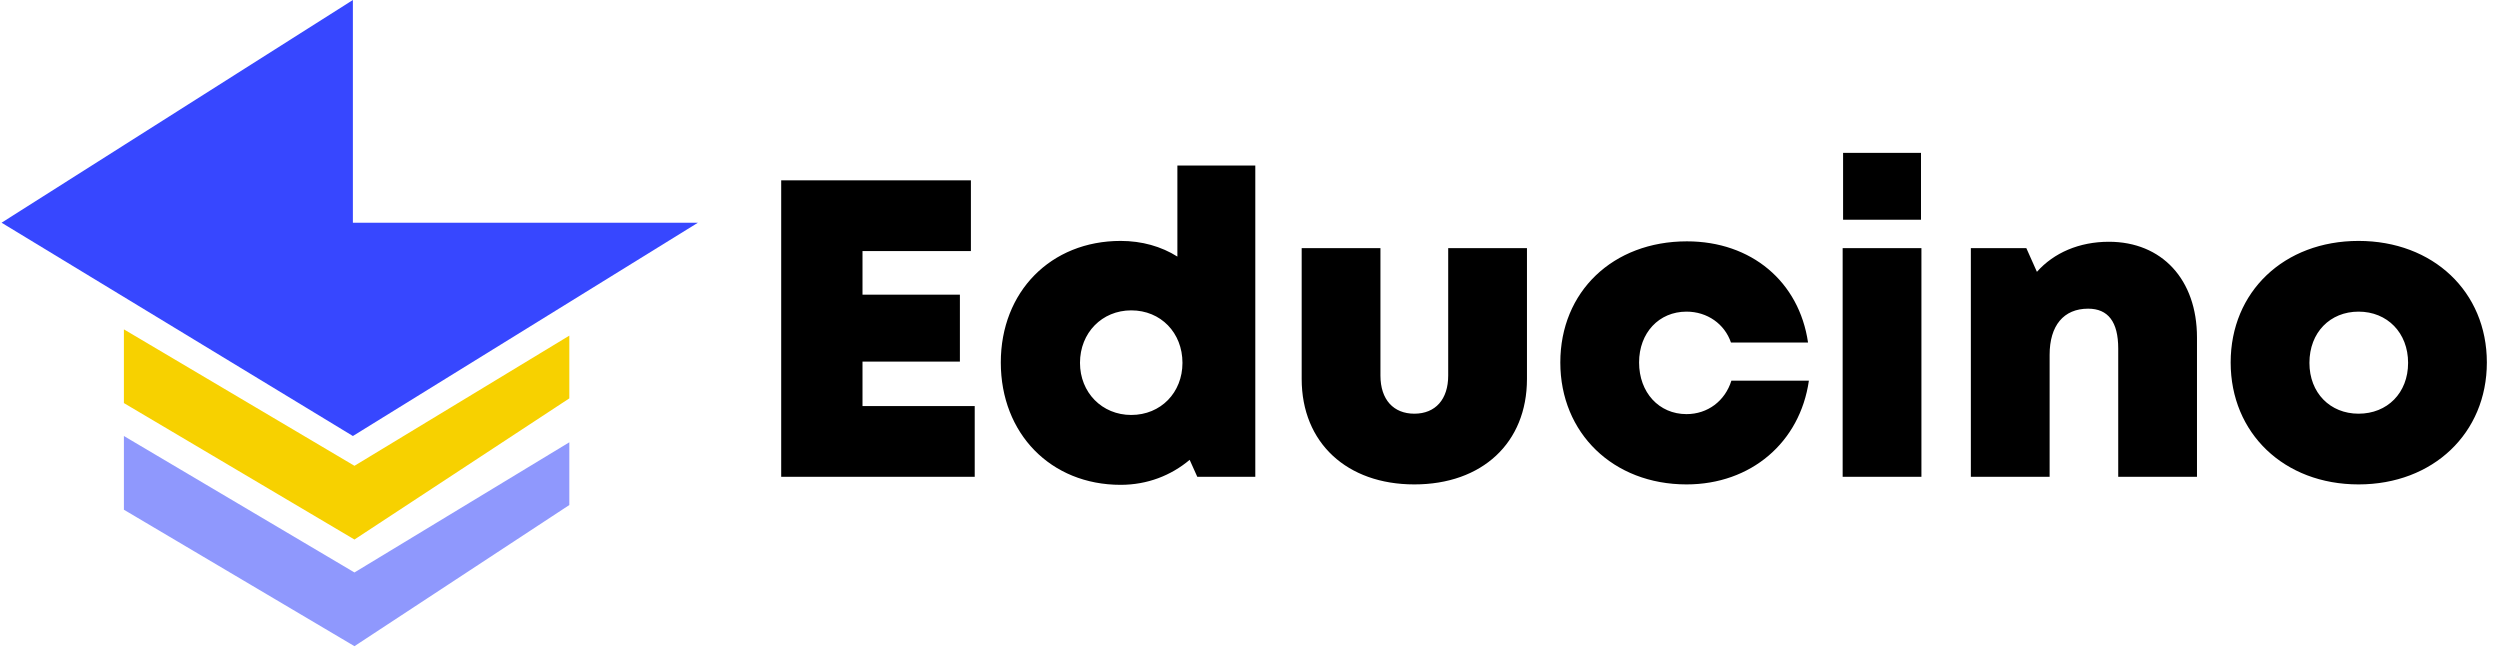
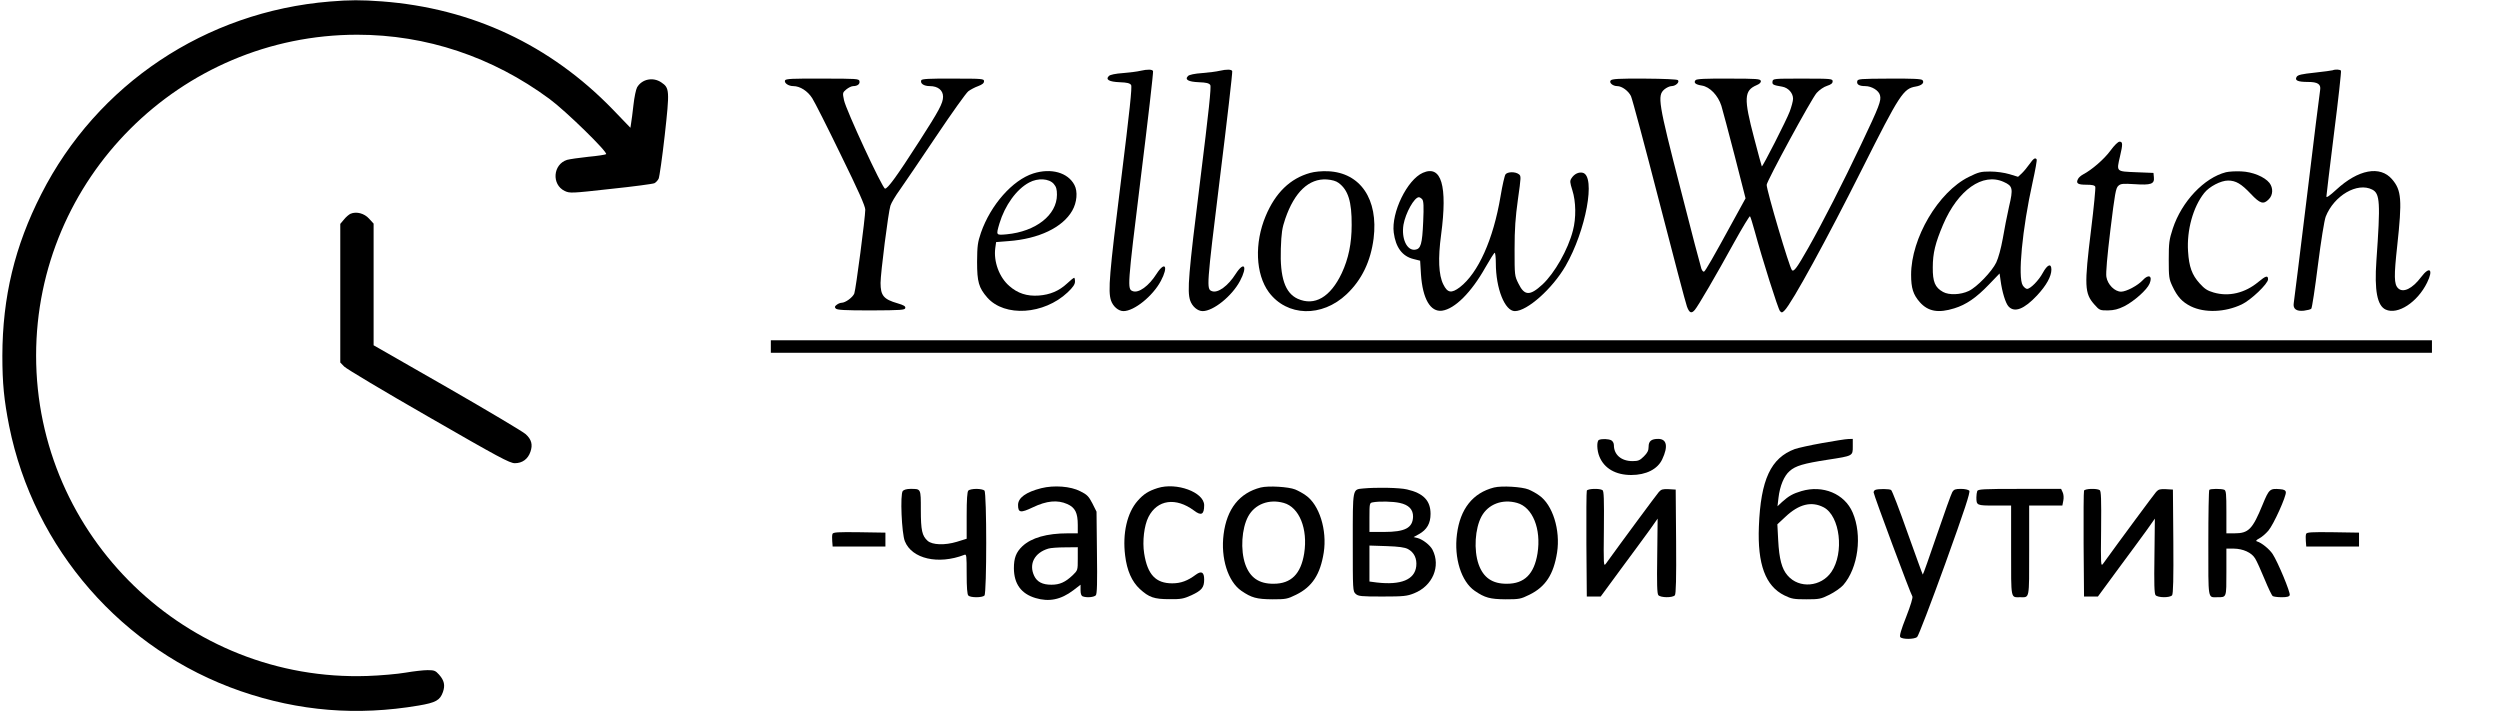
- <svg xmlns="http://www.w3.org/2000/svg" width="797" height="206" viewBox="0 0 797 206" fill="none">
-   <path d="M274.965 129.455V115.28H306.015V93.95H274.965V80.045H309.525V57.5H249.045V152H310.74V129.455H274.965ZM375.35 52.775V81.8C370.22 78.56 364.01 76.805 357.26 76.805C334.985 76.805 319.055 93.005 319.055 115.55C319.055 138.23 334.985 154.565 357.26 154.565C365.765 154.565 373.325 151.595 379.265 146.6L381.695 152H400.19V52.775H375.35ZM360.635 132.29C351.32 132.29 344.3 125.135 344.3 115.685C344.3 106.1 351.32 98.945 360.635 98.945C370.085 98.945 376.97 106.1 376.97 115.685C376.97 125.135 370.085 132.29 360.635 132.29ZM450.886 154.43C472.486 154.43 486.796 141.2 486.796 120.815V79.1H461.686V119.735C461.686 127.295 457.636 131.885 450.886 131.885C444.271 131.885 440.086 127.43 440.086 119.735V79.1H414.976V120.815C414.976 141.2 429.421 154.43 450.886 154.43ZM537.659 154.43C558.179 154.43 573.839 141.065 576.674 121.355H551.969C549.944 127.835 544.409 132.02 537.659 132.02C528.884 132.02 522.539 125.135 522.539 115.55C522.539 106.1 528.884 99.35 537.659 99.35C544.274 99.35 549.809 103.265 551.834 109.205H576.404C573.569 89.765 558.314 76.94 537.794 76.94C514.169 76.94 497.429 93.005 497.429 115.55C497.429 138.095 514.304 154.43 537.659 154.43ZM587.574 70.055H612.414V48.725H587.574V70.055ZM587.439 152H612.549V79.1H587.439V152ZM672.319 77.075C662.869 77.075 654.769 80.585 649.369 86.66L645.994 79.1H628.309V152H653.419V113.12C653.419 103.805 657.874 98.405 665.704 98.405C672.049 98.405 675.289 102.59 675.289 111.095V152H700.399V107.585C700.399 89.09 689.194 77.075 672.319 77.075ZM751.905 154.43C775.665 154.43 792.81 138.095 792.81 115.55C792.81 93.005 775.665 76.805 751.905 76.805C728.145 76.805 711.135 93.005 711.135 115.55C711.135 138.095 728.145 154.43 751.905 154.43ZM751.905 131.885C742.86 131.885 736.245 125.27 736.245 115.685C736.245 105.965 742.86 99.35 751.905 99.35C761.085 99.35 767.7 106.1 767.7 115.685C767.7 125.27 761.085 131.885 751.905 131.885Z" fill="black" />
-   <path d="M113 148.5L181.5 107V127L113 172L39.5 128.5V105L113 148.5Z" fill="#F7D100" />
-   <path d="M113 182.5L181.5 141V161L113 206L39.5 162.5V139L113 182.5Z" fill="#8F98FD" />
-   <path d="M112.5 139L222.5 71H112.5V0L0.5 71L112.5 139Z" fill="#3747FF" />
+ <svg xmlns="http://www.w3.org/2000/svg" version="1.0" width="1800pt" height="513pt" viewBox="0 0 1800 513" preserveAspectRatio="xMidYMid meet">
+   <g transform="translate(0,513) scale(0.1,-0.1)" fill="#000000" stroke="none">
+     <path d="M2375 5119 c-894 -73 -1676 -595 -2078 -1387 -191 -374 -279 -742 -280 -1162 0 -202 12 -320 49 -508 178 -884 815 -1613 1666 -1908 421 -145 839 -179 1282 -104 124 21 154 38 175 97 17 49 10 83 -28 126 -26 29 -35 32 -83 32 -29 0 -100 -8 -158 -18 -58 -10 -182 -21 -275 -24 -1300 -44 -2385 1005 -2385 2307 0 1273 1038 2310 2312 2310 497 0 973 -159 1384 -462 117 -86 422 -384 408 -398 -5 -4 -63 -13 -129 -19 -66 -7 -134 -17 -152 -22 -102 -32 -113 -178 -17 -224 37 -17 46 -17 333 15 163 17 304 36 313 41 10 5 23 19 30 32 6 12 26 153 44 312 36 325 35 342 -25 382 -59 40 -139 24 -174 -36 -8 -14 -20 -71 -26 -126 -6 -55 -14 -115 -17 -132 l-5 -33 -127 132 c-451 465 -1015 729 -1662 778 -151 11 -229 11 -375 -1z" />
+     <path d="M8210 4620 c-19 -5 -75 -12 -123 -16 -56 -4 -94 -12 -103 -21 -26 -26 1 -42 78 -45 54 -2 73 -7 82 -20 8 -14 -10 -182 -73 -690 -84 -673 -94 -793 -72 -861 15 -44 54 -77 90 -77 77 0 211 108 269 217 56 105 31 147 -31 51 -56 -88 -129 -141 -172 -124 -39 15 -38 30 58 811 52 418 92 766 89 773 -5 13 -39 14 -92 2z" />
+     <path d="M8780 4620 c-19 -5 -75 -12 -123 -16 -56 -4 -94 -12 -103 -21 -26 -26 1 -42 78 -45 54 -2 73 -7 82 -20 8 -14 -10 -182 -73 -690 -84 -673 -94 -793 -72 -861 15 -44 54 -77 90 -77 77 0 211 108 269 217 56 105 31 147 -31 51 -56 -88 -129 -141 -172 -124 -39 15 -38 30 58 811 52 418 92 766 89 773 -5 13 -39 14 -92 2z" />
+     <path d="M16795 4624 c-6 -2 -64 -10 -129 -17 -94 -10 -121 -16 -130 -30 -16 -26 7 -37 81 -37 71 0 95 -16 88 -58 -3 -15 -46 -360 -95 -767 -50 -407 -92 -752 -95 -767 -7 -42 19 -61 73 -55 24 3 48 9 53 14 6 6 27 147 48 314 23 181 46 322 56 349 60 152 228 250 335 195 56 -29 60 -90 30 -513 -15 -214 6 -323 67 -351 87 -40 229 53 298 194 47 95 19 122 -43 40 -63 -84 -130 -116 -166 -80 -29 29 -30 86 -6 305 36 332 31 400 -37 479 -86 101 -244 71 -402 -75 -47 -43 -71 -60 -71 -49 0 9 25 214 55 456 31 242 53 445 50 450 -6 9 -41 11 -60 3z" />
+     <path d="M5652 4551 c-7 -19 25 -41 60 -41 48 0 103 -35 136 -87 17 -26 110 -210 206 -408 127 -259 176 -369 176 -395 0 -55 -68 -574 -79 -603 -11 -28 -64 -67 -92 -67 -8 0 -24 -6 -34 -14 -15 -11 -17 -17 -8 -27 9 -11 61 -14 255 -14 218 1 243 3 246 17 3 13 -11 21 -55 34 -101 29 -123 56 -123 147 0 69 56 511 71 556 6 20 37 72 69 116 31 44 148 216 260 383 112 167 216 313 232 325 16 12 48 29 71 37 29 11 42 21 42 35 0 18 -10 19 -224 19 -171 1 -225 -2 -228 -12 -9 -23 18 -42 62 -42 58 0 95 -30 95 -76 0 -47 -29 -100 -171 -321 -161 -251 -229 -344 -247 -341 -20 4 -280 565 -295 636 -11 53 -11 55 16 78 16 13 38 24 50 24 31 0 50 15 45 36 -3 17 -20 18 -267 18 -217 1 -264 -1 -269 -13z" />
+     <path d="M11597 4551 c-14 -16 15 -41 47 -41 34 0 81 -35 99 -72 9 -19 100 -358 202 -754 102 -395 192 -738 201 -761 17 -46 32 -53 56 -25 22 24 155 252 283 485 60 108 112 194 115 190 4 -5 19 -53 34 -108 54 -199 168 -560 182 -575 12 -13 16 -12 33 5 53 53 305 514 559 1020 271 539 296 577 386 592 42 7 64 27 48 46 -8 9 -67 12 -239 11 -211 -1 -228 -2 -231 -19 -5 -23 14 -35 58 -35 46 0 98 -32 106 -66 10 -39 -4 -76 -136 -354 -132 -278 -274 -557 -381 -746 -80 -141 -103 -173 -117 -159 -18 18 -182 573 -182 614 0 26 324 623 360 662 20 22 52 44 75 51 29 9 40 19 40 32 0 19 -9 20 -215 20 -211 0 -215 0 -218 -21 -3 -22 4 -26 70 -37 44 -8 78 -46 78 -87 0 -16 -11 -57 -24 -92 -23 -62 -196 -401 -201 -395 -2 2 -26 93 -55 203 -76 288 -73 343 18 382 22 9 32 20 30 30 -3 15 -27 17 -231 17 -167 1 -231 -2 -239 -11 -16 -19 0 -32 45 -39 58 -9 117 -71 141 -146 9 -31 53 -194 96 -361 l78 -305 -90 -164 c-143 -262 -198 -357 -208 -363 -6 -4 -14 5 -20 20 -5 14 -74 274 -151 578 -160 621 -167 668 -116 713 15 13 39 24 52 24 30 0 60 29 46 43 -6 6 -99 10 -241 11 -184 1 -234 -2 -243 -13z" />
+     <path d="M15194 4044 c-45 -61 -133 -137 -196 -170 -15 -8 -31 -22 -36 -32 -17 -32 -3 -42 59 -42 43 0 61 -4 65 -15 3 -8 -10 -146 -30 -307 -50 -408 -48 -460 24 -541 36 -41 40 -42 97 -42 45 1 73 8 118 30 72 37 163 118 182 163 23 55 -6 71 -48 26 -36 -40 -120 -84 -157 -84 -46 0 -97 51 -106 106 -5 26 6 150 29 340 32 261 39 301 57 316 17 16 33 17 117 12 118 -8 144 1 139 49 l-3 32 -125 5 c-145 6 -142 2 -116 114 21 89 20 106 -3 106 -11 0 -37 -25 -67 -66z" />
+     <path d="M14612 3948 c-17 -24 -42 -54 -56 -67 l-26 -24 -62 19 c-38 11 -93 19 -139 19 -67 0 -83 -4 -154 -39 -219 -108 -415 -441 -415 -704 0 -97 15 -143 62 -197 60 -68 134 -81 249 -45 85 26 158 76 250 172 l76 79 7 -49 c11 -84 36 -166 58 -189 43 -46 112 -19 205 80 67 72 103 137 103 186 0 48 -29 37 -62 -24 -29 -54 -89 -115 -113 -115 -8 0 -22 11 -31 25 -37 57 -4 406 71 744 19 85 32 158 29 163 -10 16 -23 7 -52 -34z m-185 -128 c65 -29 69 -47 38 -178 -14 -62 -34 -165 -45 -230 -13 -71 -31 -138 -47 -172 -31 -65 -140 -178 -198 -205 -59 -28 -142 -31 -185 -7 -58 32 -75 73 -74 177 0 102 18 175 74 307 107 251 286 377 437 308z" />
+     <path d="M7439 3881 c-149 -48 -306 -226 -376 -426 -24 -71 -27 -94 -28 -210 0 -145 12 -187 74 -258 125 -141 407 -123 578 38 39 37 53 58 53 78 0 15 -3 27 -6 27 -4 0 -27 -18 -51 -41 -58 -54 -123 -81 -204 -87 -85 -6 -152 16 -212 69 -73 63 -114 176 -101 273 l6 43 89 7 c218 16 390 98 459 219 34 59 41 138 16 185 -47 90 -168 124 -297 83z m148 -75 c18 -21 23 -39 23 -78 0 -146 -152 -265 -362 -285 -78 -7 -77 -8 -52 78 39 130 123 247 214 295 63 34 143 29 177 -10z" />
+     <path d="M9433 3885 c-144 -40 -250 -143 -320 -310 -82 -195 -73 -418 22 -548 131 -177 383 -184 561 -15 109 103 173 237 194 401 35 282 -95 474 -328 484 -47 2 -97 -3 -129 -12z m205 -72 c69 -51 95 -135 94 -303 0 -133 -23 -243 -71 -346 -82 -174 -196 -240 -318 -185 -91 42 -128 153 -121 361 4 113 9 148 32 215 66 192 170 291 299 283 37 -3 67 -11 85 -25z" />
+     <path d="M10245 3886 c-113 -49 -229 -287 -210 -431 14 -106 61 -170 142 -190 l48 -12 6 -99 c12 -176 68 -272 152 -261 92 13 211 132 312 312 33 58 63 105 67 105 4 0 8 -34 8 -75 0 -183 65 -345 137 -345 89 0 270 161 365 325 147 254 219 647 124 671 -29 7 -61 -8 -81 -39 -13 -20 -12 -29 6 -87 26 -81 28 -200 4 -290 -35 -137 -132 -307 -219 -388 -91 -84 -130 -82 -173 6 -28 56 -28 59 -28 247 0 147 6 229 24 359 23 164 24 169 6 182 -25 19 -80 18 -95 -1 -7 -9 -23 -80 -36 -158 -52 -311 -161 -553 -293 -655 -61 -46 -89 -41 -119 20 -34 67 -39 188 -16 358 47 354 2 504 -131 446z m-5 -191 c10 -12 12 -50 7 -161 -7 -162 -17 -197 -59 -202 -59 -7 -99 81 -83 180 15 85 78 198 111 198 6 0 17 -7 24 -15z" />
+     <path d="M16027 3890 c-157 -40 -319 -211 -383 -406 -26 -80 -29 -102 -29 -224 0 -124 2 -139 26 -190 36 -77 71 -115 134 -146 99 -48 245 -43 365 14 65 30 190 149 190 181 0 30 -16 26 -70 -19 -96 -80 -213 -108 -322 -76 -45 13 -65 26 -101 66 -55 61 -76 119 -83 230 -10 153 36 319 116 420 37 47 120 90 172 90 56 0 95 -23 164 -96 67 -71 91 -78 129 -39 31 30 33 82 5 118 -35 44 -122 80 -203 83 -40 2 -89 -1 -110 -6z" />
+     <path d="M2524 3591 c-11 -5 -33 -23 -47 -41 l-27 -32 0 -499 0 -499 28 -29 c15 -16 288 -179 607 -362 507 -292 585 -334 622 -334 53 0 94 29 112 82 18 51 8 89 -34 127 -18 17 -272 168 -564 336 l-531 304 0 438 0 438 -33 36 c-34 38 -91 53 -133 35z" />
+     <path d="M5550 2635 l0 -45 5980 0 5980 0 0 45 0 45 -5980 0 -5980 0 0 -45z" />
+     <path d="M11513 1963 c-18 -7 -16 -76 3 -121 35 -85 117 -132 229 -132 107 0 190 42 223 113 44 93 33 147 -29 147 -49 0 -69 -16 -69 -56 0 -28 -8 -44 -34 -70 -29 -29 -41 -34 -82 -34 -81 0 -134 46 -134 115 0 14 -8 29 -19 35 -20 10 -66 12 -88 3z" />
+     <path d="M13120 1940 c-85 -15 -174 -35 -197 -43 -173 -64 -246 -220 -259 -557 -11 -272 47 -430 184 -497 51 -25 68 -28 157 -28 93 0 105 2 167 33 36 18 81 49 99 69 108 124 139 359 68 523 -58 135 -214 200 -369 154 -61 -18 -91 -35 -139 -78 l-33 -31 7 60 c10 86 40 159 81 194 42 37 99 54 274 81 182 28 180 27 180 95 l0 55 -32 -1 c-18 0 -103 -14 -188 -29z m11 -463 c117 -62 149 -327 55 -465 -74 -108 -232 -122 -315 -26 -42 47 -61 120 -68 254 l-6 115 57 53 c98 93 189 115 277 69z" />
+     <path d="M7497 1615 c-110 -28 -167 -69 -167 -121 0 -56 18 -59 106 -17 100 48 178 55 248 24 57 -25 76 -63 76 -151 l0 -60 -72 0 c-151 0 -262 -32 -327 -93 -45 -43 -61 -84 -61 -159 1 -112 52 -183 156 -214 97 -29 182 -12 272 56 l52 40 0 -39 c0 -26 5 -41 16 -45 29 -11 81 -6 94 8 9 11 11 90 8 309 l-3 293 -30 60 c-26 50 -38 63 -87 87 -69 36 -189 45 -281 22z m263 -508 c0 -83 0 -83 -37 -119 -53 -50 -93 -68 -153 -68 -64 0 -103 20 -124 64 -40 85 2 166 102 196 15 5 69 9 120 9 l92 1 0 -83z" />
+     <path d="M8335 1616 c-66 -21 -101 -43 -144 -92 -76 -86 -110 -235 -90 -394 13 -108 48 -187 106 -241 66 -60 102 -73 213 -73 84 -1 102 3 158 28 75 35 92 56 92 114 0 52 -19 64 -59 35 -60 -45 -109 -63 -171 -63 -119 0 -178 63 -202 215 -14 88 0 202 31 263 64 125 197 143 328 46 52 -40 73 -29 73 38 0 94 -199 167 -335 124z" />
+     <path d="M9077 1620 c-153 -39 -244 -154 -267 -337 -22 -171 31 -340 128 -407 73 -50 110 -60 222 -61 99 0 109 2 172 33 116 57 174 146 199 304 25 162 -32 344 -129 411 -20 15 -55 34 -77 43 -47 19 -192 28 -248 14z m166 -111 c112 -31 175 -187 147 -364 -24 -148 -94 -218 -220 -218 -105 -1 -170 44 -204 140 -36 103 -26 258 21 345 48 88 150 127 256 97z" />
+     <path d="M10757 1620 c-153 -39 -244 -154 -267 -337 -22 -171 31 -340 128 -407 73 -50 110 -60 222 -61 99 0 109 2 172 33 116 57 174 146 199 304 25 162 -32 344 -129 411 -20 15 -55 34 -77 43 -47 19 -192 28 -248 14z m166 -111 c112 -31 175 -187 147 -364 -24 -148 -94 -218 -220 -218 -105 -1 -170 44 -204 140 -36 103 -26 258 21 345 48 88 150 127 256 97z" />
+     <path d="M9815 1613 c-78 -8 -75 8 -75 -388 0 -345 0 -352 21 -371 19 -17 38 -19 193 -19 153 0 177 3 227 23 134 53 194 195 133 314 -17 33 -70 74 -107 84 l-29 7 38 21 c58 32 84 78 84 146 0 95 -51 149 -169 176 -52 13 -222 16 -316 7z m263 -104 c65 -14 97 -47 96 -100 -3 -80 -57 -109 -209 -109 l-105 0 0 104 c0 101 1 105 23 109 44 9 147 7 195 -4z m59 -332 c45 -24 66 -69 60 -124 -11 -97 -110 -137 -284 -117 l-53 7 0 130 0 129 123 -4 c89 -3 131 -9 154 -21z" />
+     <path d="M6500 1595 c-20 -24 -8 -306 15 -362 51 -127 241 -170 428 -98 16 7 17 -4 17 -137 0 -99 4 -148 12 -156 16 -16 100 -16 116 0 17 17 17 739 0 756 -7 7 -33 12 -58 12 -25 0 -51 -5 -58 -12 -8 -8 -12 -63 -12 -180 l0 -167 -71 -22 c-86 -26 -176 -23 -210 7 -40 36 -49 75 -49 223 0 155 2 151 -75 151 -26 0 -47 -6 -55 -15z" />
+     <path d="M11425 1597 c-3 -6 -4 -181 -3 -387 l3 -375 50 0 50 0 147 200 c82 110 174 236 206 280 l57 81 -3 -269 c-3 -200 -1 -271 8 -282 16 -19 103 -20 119 -1 8 9 11 120 9 387 l-3 374 -50 3 c-42 2 -54 -1 -71 -20 -16 -18 -266 -356 -382 -517 -16 -22 -17 -9 -14 250 2 215 0 274 -10 280 -21 14 -108 11 -113 -4z" />
+     <path d="M13503 1603 c-7 -2 -13 -11 -13 -18 0 -17 267 -734 279 -749 5 -7 -12 -64 -44 -146 -38 -96 -50 -139 -43 -147 13 -17 99 -17 121 0 9 6 99 242 202 526 142 394 182 517 174 528 -7 7 -31 13 -60 13 -40 0 -51 -4 -62 -22 -8 -13 -58 -153 -112 -311 -54 -158 -99 -286 -101 -284 -2 1 -51 138 -110 302 -58 165 -111 303 -118 307 -12 9 -94 9 -113 1z" />
+     <path d="M14236 1594 c-3 -9 -6 -28 -6 -44 0 -59 2 -60 131 -60 l119 0 0 -324 c0 -358 -4 -336 65 -336 69 0 65 -22 65 336 l0 324 120 0 119 0 7 36 c4 20 2 46 -5 60 l-11 24 -299 0 c-263 0 -300 -2 -305 -16z" />
+     <path d="M15005 1597 c-3 -6 -4 -181 -3 -387 l3 -375 50 0 50 0 147 200 c82 110 174 236 206 280 l57 81 -3 -269 c-3 -200 -1 -271 8 -282 16 -19 103 -20 119 -1 8 9 11 120 9 387 l-3 374 -50 3 c-42 2 -54 -1 -71 -20 -16 -18 -266 -356 -382 -517 -16 -22 -17 -9 -14 250 2 215 0 274 -10 280 -21 14 -108 11 -113 -4z" />
+     <path d="M15907 1603 c-4 -3 -7 -176 -7 -384 0 -417 -5 -389 65 -389 67 0 65 -5 65 181 l0 169 53 0 c67 -1 128 -28 154 -71 12 -19 42 -86 68 -149 26 -63 52 -118 59 -122 6 -4 35 -8 64 -8 38 0 54 4 58 15 7 17 -86 240 -123 296 -23 35 -80 82 -113 91 -10 3 -5 10 16 21 18 9 47 34 66 56 38 44 131 251 126 278 -2 13 -14 19 -42 21 -73 6 -79 1 -125 -111 -73 -178 -101 -207 -203 -207 l-58 0 0 154 c0 131 -2 155 -16 160 -21 8 -99 8 -107 -1z" />
+     <path d="M5994 1286 c-3 -8 -4 -31 -2 -52 l3 -39 190 0 190 0 0 50 0 50 -188 3 c-154 2 -188 0 -193 -12z" />
+     <path d="M16604 1286 c-3 -8 -4 -31 -2 -52 l3 -39 190 0 190 0 0 50 0 50 -188 3 c-154 2 -188 0 -193 -12z" />
+   </g>
</svg>
